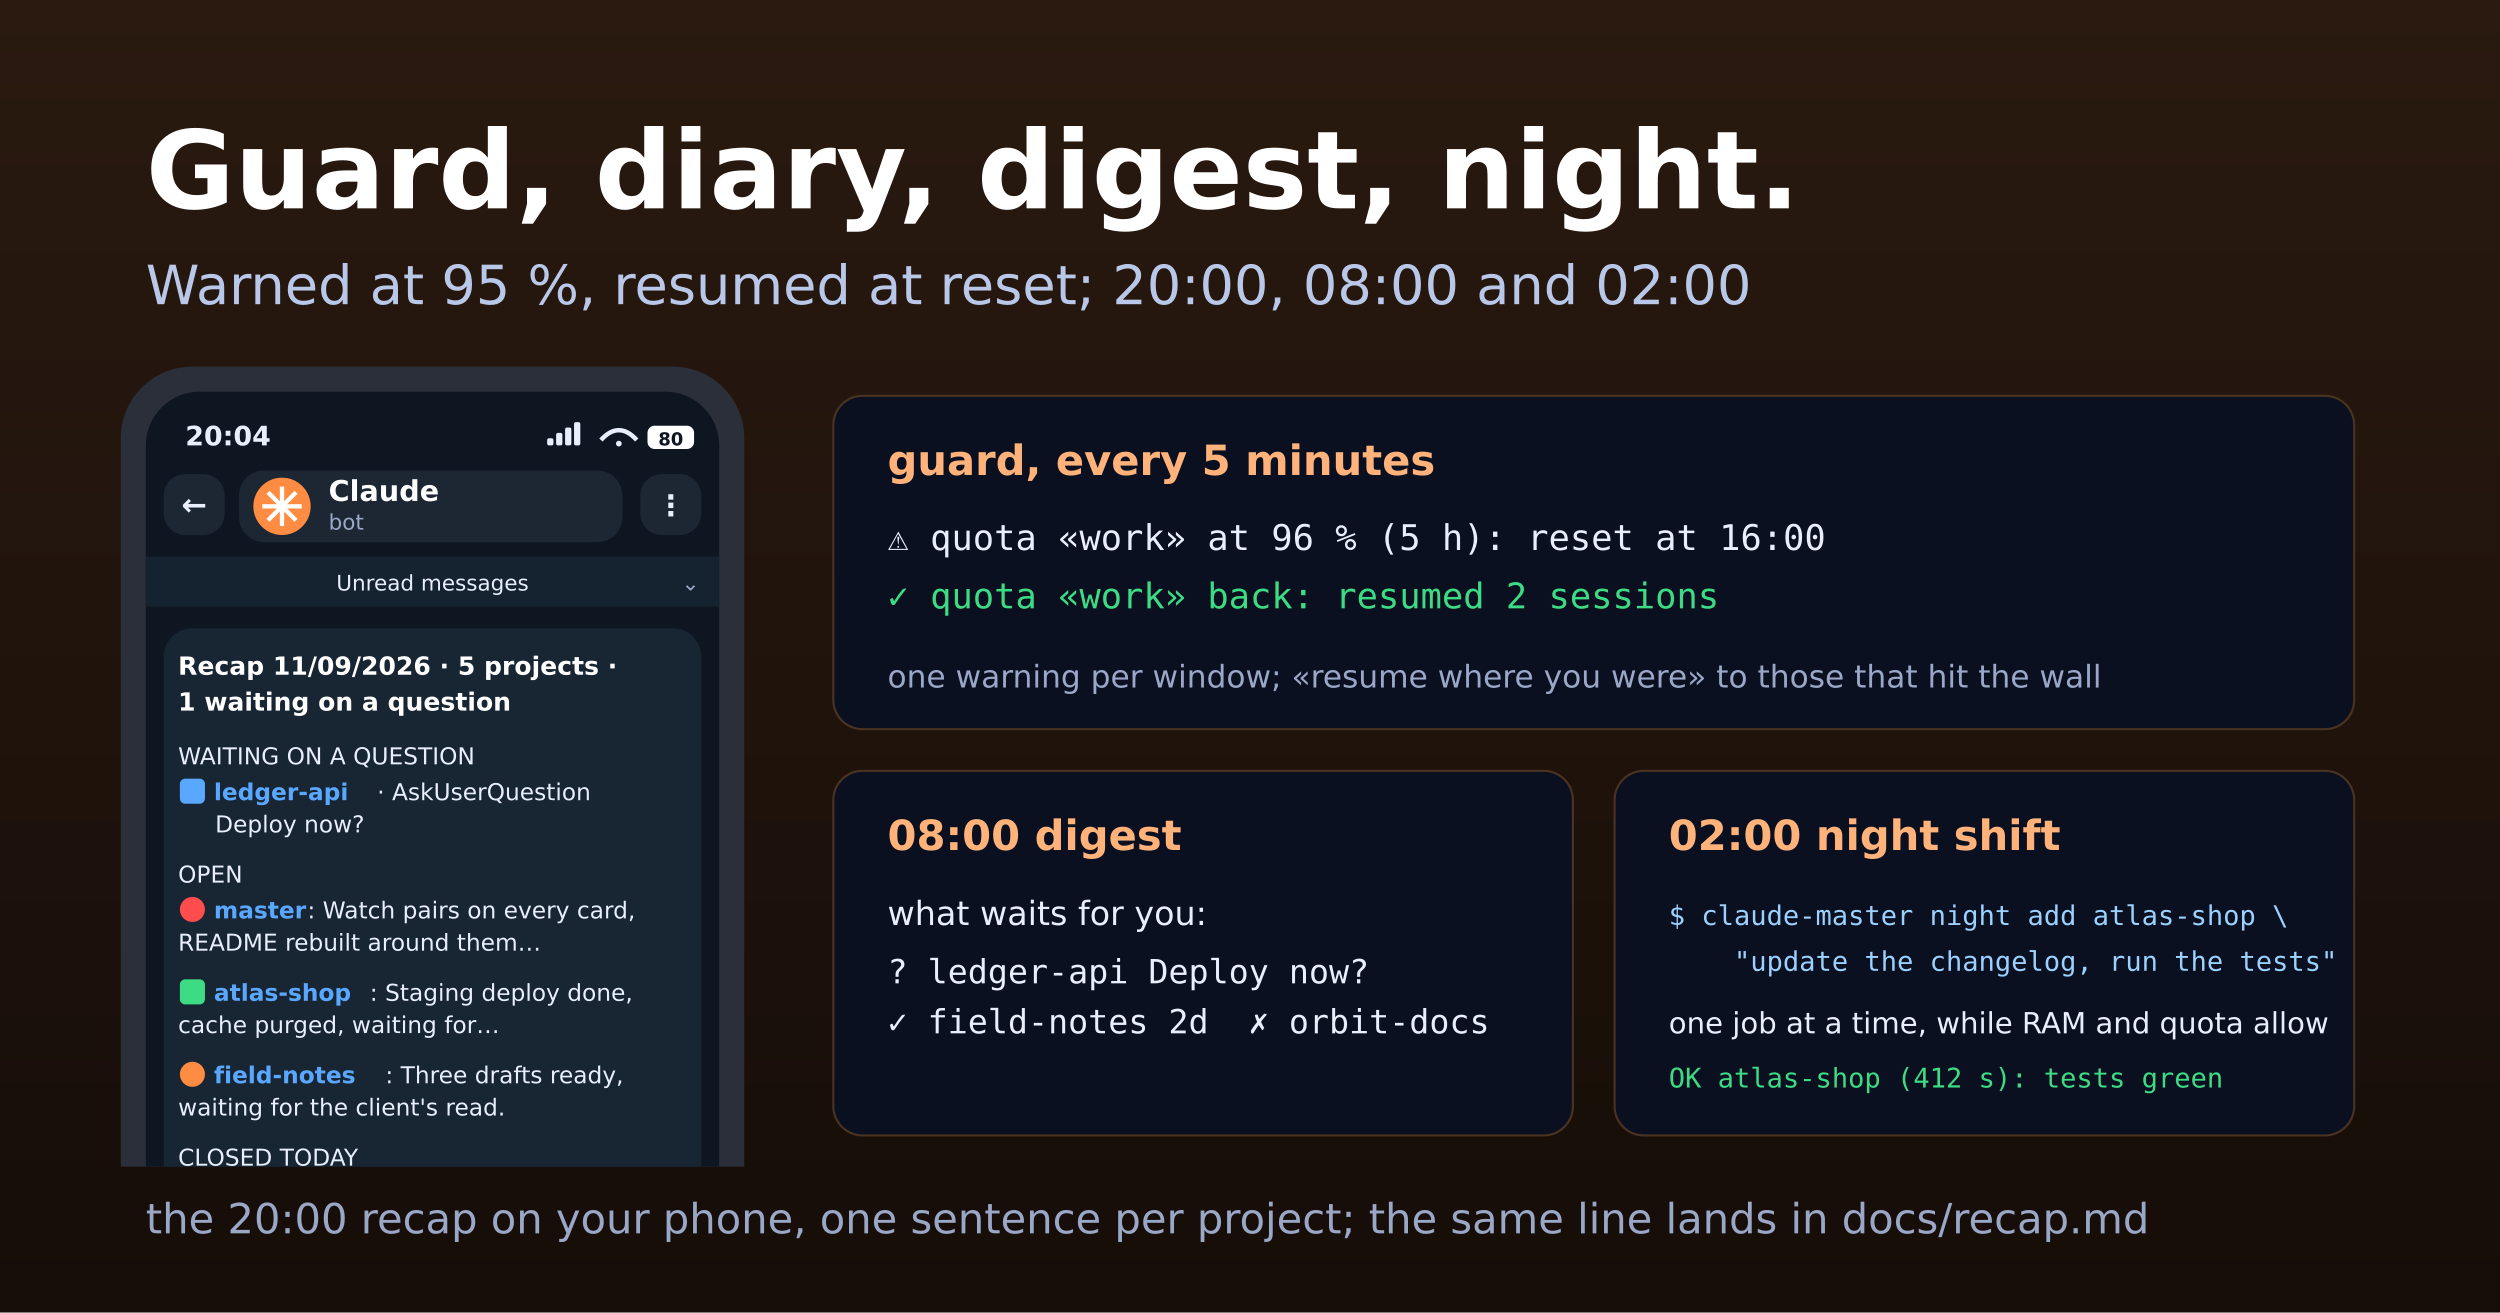
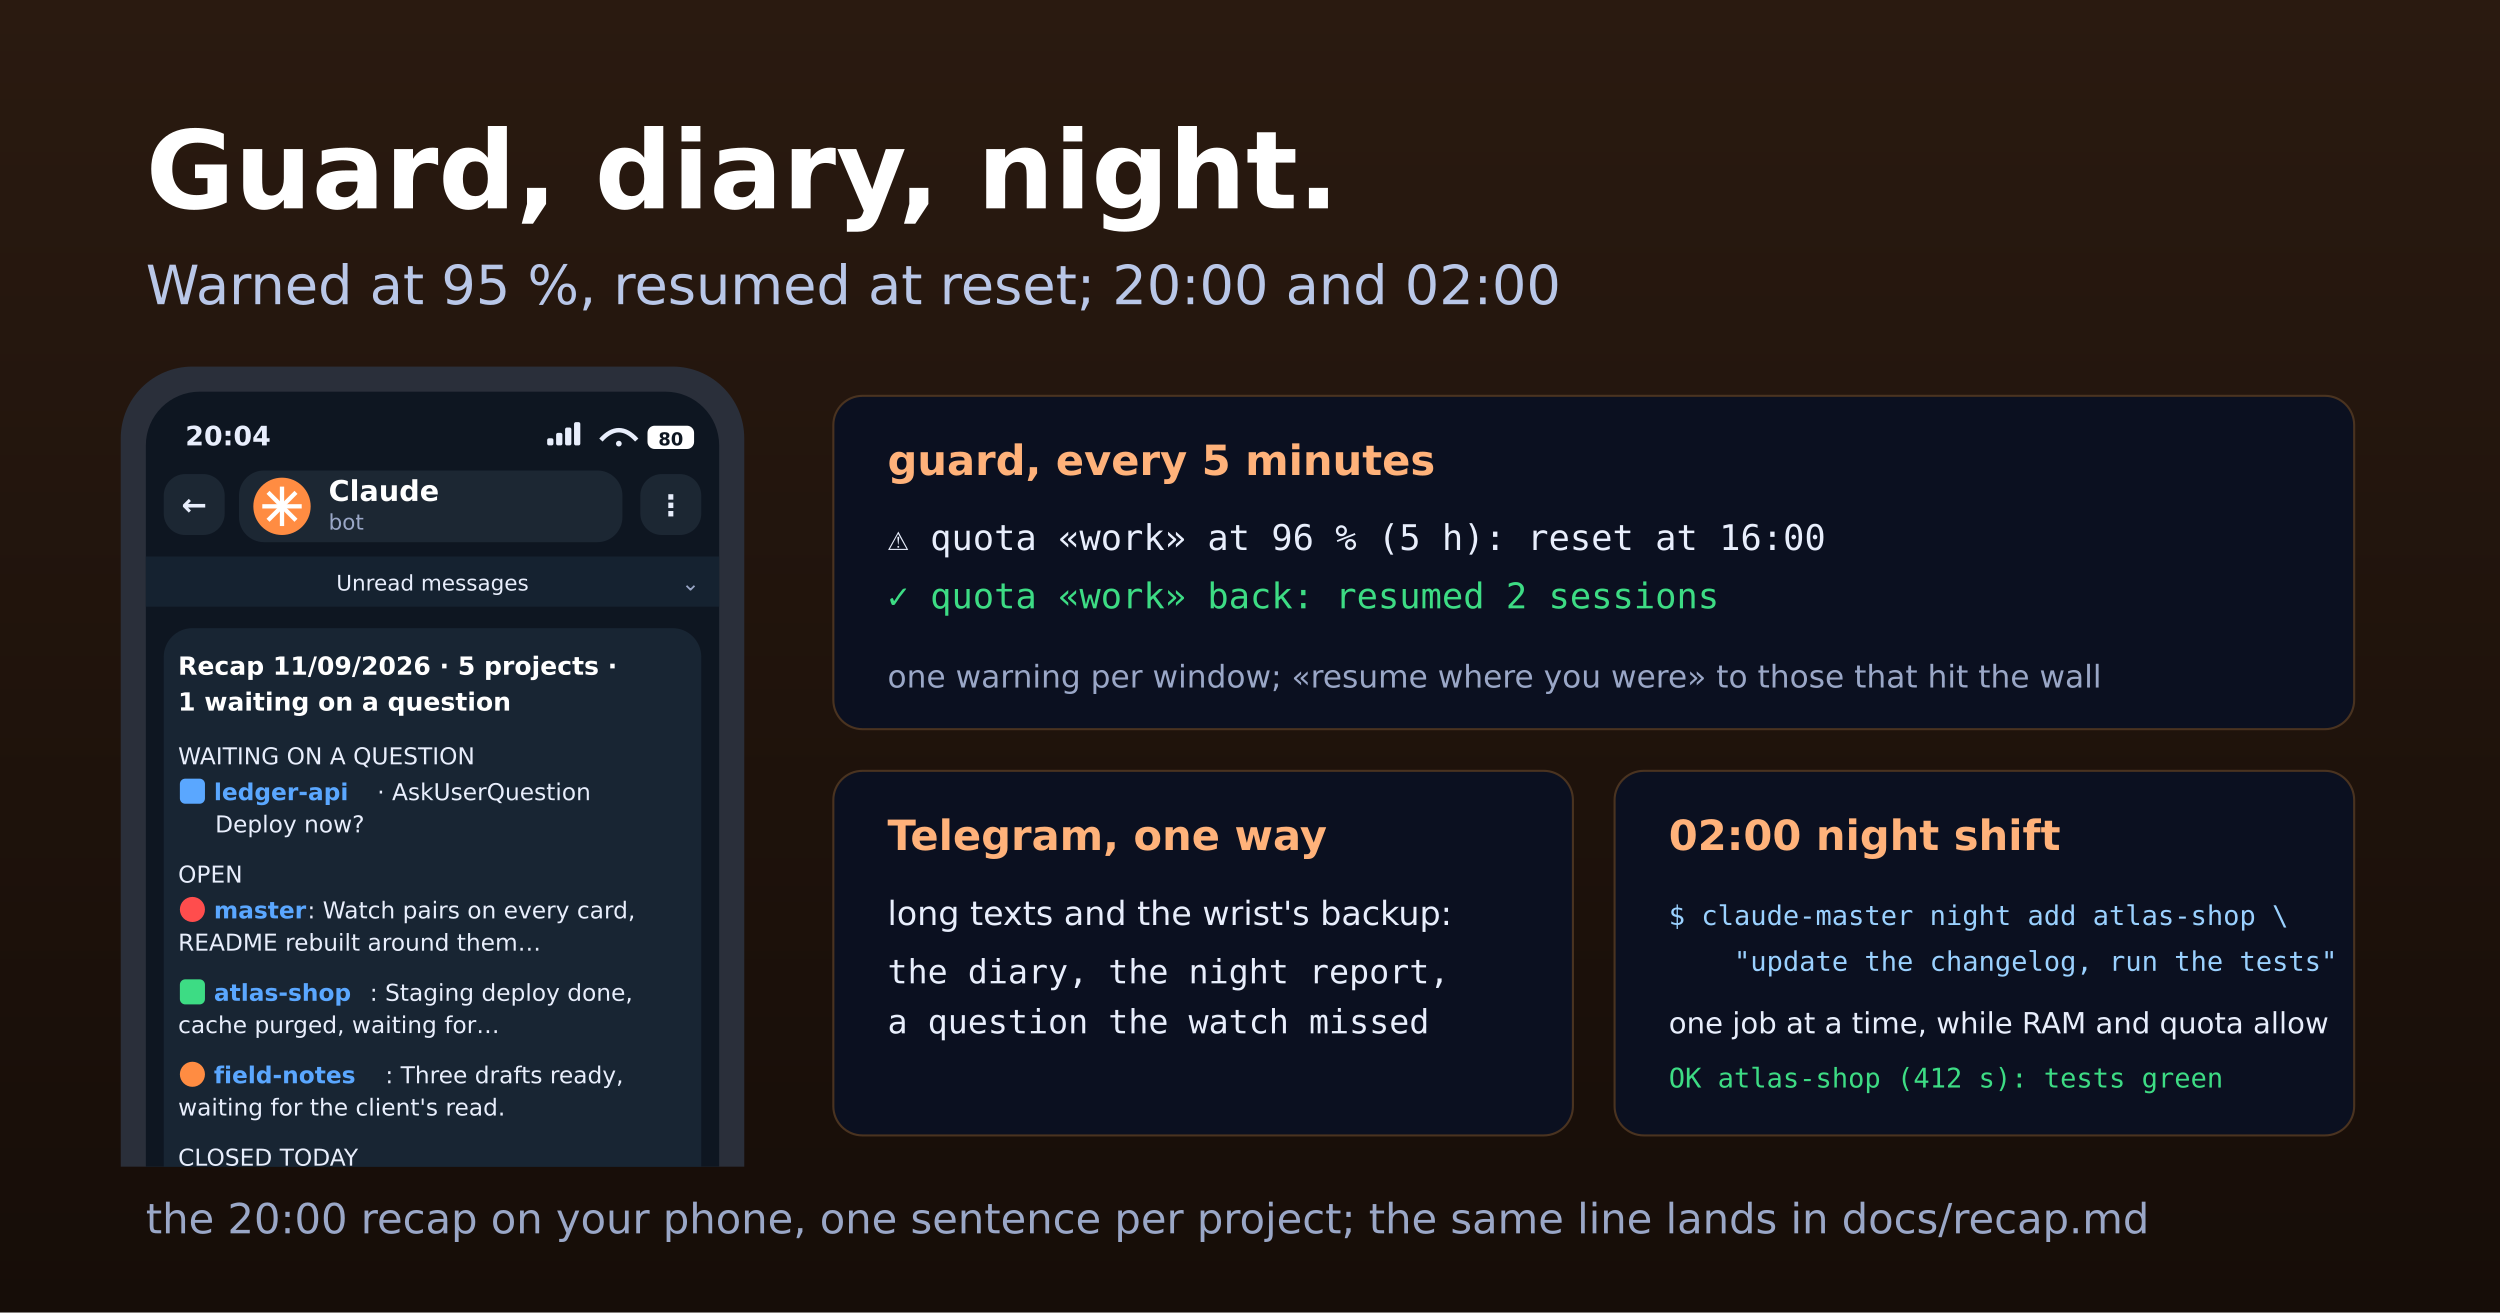
<svg xmlns="http://www.w3.org/2000/svg" width="1200" height="630" viewBox="0 0 1200 630" font-family="'DejaVu Sans',Helvetica,Arial,sans-serif" xml:space="preserve">
  <defs>
    <linearGradient id="bg" x1="0" y1="0" x2="0" y2="1">
      <stop offset="0" stop-color="#2a1a10" />
      <stop offset="1" stop-color="#160d08" />
    </linearGradient>
    <marker id="m" markerWidth="7" markerHeight="7" refX="5" refY="3.5" orient="auto" markerUnits="strokeWidth">
      <path d="M0,0 L7,3.5 L0,7 z" fill="#3ddc84" />
    </marker>
    <clipPath id="round">
      <circle cx="0" cy="0" r="132" />
    </clipPath>
  </defs>
  <rect width="1200" height="630" fill="url(#bg)" />
-   <text x="70" y="100" fill="#ffffff" font-size="52" font-weight="800" text-anchor="start">Guard, diary, digest, night.</text>
-   <text x="70" y="146" fill="#b9c7e8" font-size="26" font-weight="500" text-anchor="start">Warned at 95 %, resumed at reset; 20:00, 08:00 and 02:00</text>
+   <text x="70" y="100" fill="#ffffff" font-size="52" font-weight="800" text-anchor="start">Guard, diary, night.</text>
+   <text x="70" y="146" fill="#b9c7e8" font-size="26" font-weight="500" text-anchor="start">Warned at 95 %, resumed at reset; 20:00 and 02:00</text>
  <clipPath id="ph70188">
    <rect x="56" y="174" width="303.2" height="386" />
  </clipPath>
  <g clip-path="url(#ph70188)">
    <g transform="translate(70,188) scale(0.86)">
      <rect x="-14" y="-14" width="348" height="788" rx="40" fill="#2a2f3a" />
      <rect x="0" y="0" width="320" height="760" rx="30" fill="#0e1621" />
      <text x="22" y="30" fill="#e8eefc" font-size="15" font-weight="700" text-anchor="start">20:04</text>
      <rect x="224" y="26" width="3.5" height="4" rx="1" fill="#e8eefc" />
      <rect x="229" y="23" width="3.5" height="7" rx="1" fill="#e8eefc" />
      <rect x="234" y="20" width="3.5" height="10" rx="1" fill="#e8eefc" />
      <rect x="239" y="17" width="3.5" height="13" rx="1" fill="#e8eefc" />
      <path d="M254,27 q10,-11 20,0" stroke="#e8eefc" stroke-width="2.5" fill="none" />
      <circle cx="264" cy="29" r="1.6" fill="#e8eefc" />
      <rect x="280" y="19" width="26" height="13" rx="4" fill="#ffffff" />
      <text x="293" y="30" fill="#0e1621" font-size="10" font-weight="800" text-anchor="middle">80</text>
      <rect x="10" y="46" width="34" height="34" rx="12" fill="#1c2733" />
      <text x="27" y="69" fill="#e8eefc" font-size="17" font-weight="700" text-anchor="middle">←</text>
      <rect x="52" y="44" width="214" height="40" rx="14" fill="#1c2733" />
      <circle cx="76" cy="64" r="16" fill="#ff8c42" />
      <line x1="76" y1="64" x2="87.0" y2="64.0" stroke="#ffffff" stroke-width="2.4" />
      <line x1="76" y1="64" x2="83.8" y2="71.8" stroke="#ffffff" stroke-width="2.4" />
      <line x1="76" y1="64" x2="76.0" y2="75.0" stroke="#ffffff" stroke-width="2.4" />
      <line x1="76" y1="64" x2="68.2" y2="71.8" stroke="#ffffff" stroke-width="2.4" />
      <line x1="76" y1="64" x2="65.0" y2="64.0" stroke="#ffffff" stroke-width="2.4" />
      <line x1="76" y1="64" x2="68.2" y2="56.2" stroke="#ffffff" stroke-width="2.4" />
      <line x1="76" y1="64" x2="76.0" y2="53.0" stroke="#ffffff" stroke-width="2.4" />
      <line x1="76" y1="64" x2="83.8" y2="56.2" stroke="#ffffff" stroke-width="2.4" />
      <text x="102" y="61" fill="#ffffff" font-size="16" font-weight="700" text-anchor="start">Claude</text>
      <text x="102" y="77" fill="#9aa7c7" font-size="12" font-weight="500" text-anchor="start">bot</text>
      <rect x="276" y="46" width="34" height="34" rx="12" fill="#1c2733" />
      <text x="293" y="69" fill="#e8eefc" font-size="16" font-weight="700" text-anchor="middle">⋮</text>
      <rect x="0" y="92" width="320" height="28" fill="#152230" />
      <text x="160.0" y="111" fill="#e8eefc" font-size="12" font-weight="500" text-anchor="middle">Unread messages</text>
      <text x="304" y="111" fill="#9aa7c7" font-size="12" font-weight="500" text-anchor="middle">⌄</text>
      <rect x="10" y="132" width="300" height="362" rx="16" fill="#182533" />
      <text x="18" y="158" fill="#ffffff" font-size="14" font-weight="700" text-anchor="start">Recap 11/09/2026 · 5 projects ·</text>
      <text x="18" y="178" fill="#ffffff" font-size="14" font-weight="700" text-anchor="start">1 waiting on a question</text>
      <text x="18" y="208" fill="#e8eefc" font-size="13" font-weight="500" text-anchor="start">WAITING ON A QUESTION</text>
      <rect x="19" y="216" width="14" height="14" rx="3" fill="#5aa7ff" />
      <text x="38" y="228" fill="#5aa7ff" font-size="13" font-weight="700" text-anchor="start">ledger-api</text>
      <text x="125.0" y="228" fill="#e8eefc" font-size="13" font-weight="500" text-anchor="start"> · AskUserQuestion</text>
      <text x="18" y="246" fill="#e8eefc" font-size="13" font-weight="500" text-anchor="start">     Deploy now?</text>
      <text x="18" y="274" fill="#e8eefc" font-size="13" font-weight="500" text-anchor="start">OPEN</text>
      <circle cx="26" cy="289" r="7" fill="#ff4d4d" />
      <text x="38" y="294" fill="#5aa7ff" font-size="13" font-weight="700" text-anchor="start">master</text>
      <text x="90.2" y="294" fill="#e8eefc" font-size="13" font-weight="500" text-anchor="start">: Watch pairs on every card,</text>
      <text x="18" y="312" fill="#e8eefc" font-size="13" font-weight="500" text-anchor="start">README rebuilt around them…</text>
      <rect x="19" y="328" width="14" height="14" rx="3" fill="#3ddc84" />
      <text x="38" y="340" fill="#5aa7ff" font-size="13" font-weight="700" text-anchor="start">atlas-shop</text>
      <text x="125.0" y="340" fill="#e8eefc" font-size="13" font-weight="500" text-anchor="start">: Staging deploy done,</text>
      <text x="18" y="358" fill="#e8eefc" font-size="13" font-weight="500" text-anchor="start">cache purged, waiting for…</text>
      <circle cx="26" cy="381" r="7" fill="#ff8c42" />
      <text x="38" y="386" fill="#5aa7ff" font-size="13" font-weight="700" text-anchor="start">field-notes</text>
      <text x="133.7" y="386" fill="#e8eefc" font-size="13" font-weight="500" text-anchor="start">: Three drafts ready,</text>
      <text x="18" y="404" fill="#e8eefc" font-size="13" font-weight="500" text-anchor="start">waiting for the client's read.</text>
      <text x="18" y="432" fill="#e8eefc" font-size="13" font-weight="500" text-anchor="start">CLOSED TODAY</text>
      <text x="18" y="452" fill="#e8eefc" font-size="13" font-weight="500" text-anchor="start">✓ orbit-docs: Changelog rewritten, PDF</text>
      <text x="18" y="470" fill="#e8eefc" font-size="13" font-weight="500" text-anchor="start">regenerated (6 pages), quotes…</text>
      <rect x="10" y="706" width="76" height="36" rx="18" fill="#5aa7ff" />
      <text x="48" y="730" fill="#ffffff" font-size="13" font-weight="700" text-anchor="middle">≡ Menu</text>
      <circle cx="104" cy="724" r="10" fill="none" stroke="#9aa7c7" stroke-width="1.5" />
      <text x="122" y="730" fill="#9aa7c7" font-size="14" font-weight="500" text-anchor="start">Message</text>
      <text x="260" y="731" fill="#9aa7c7" font-size="14" font-weight="500" text-anchor="middle">⊘</text>
      <circle cx="292" cy="724" r="16" fill="#5aa7ff" />
      <text x="292" y="730" fill="#ffffff" font-size="12" font-weight="500" text-anchor="middle">●</text>
    </g>
  </g>
  <rect x="400" y="190" width="730" height="160" rx="14" fill="#0b1020" stroke="#4a3320" />
  <text x="426" y="228" fill="#ffb27a" font-size="20" font-weight="700" text-anchor="start">guard, every 5 minutes</text>
  <text x="426" y="264" fill="#e8eefc" font-size="17" font-weight="500" font-family="'DejaVu Sans Mono',Menlo,monospace" text-anchor="start">⚠ quota «work» at 96 % (5 h): reset at 16:00</text>
  <text x="426" y="292" fill="#3ddc84" font-size="17" font-weight="500" font-family="'DejaVu Sans Mono',Menlo,monospace" text-anchor="start">✓ quota «work» back: resumed 2 sessions</text>
  <text x="426" y="330" fill="#9aa7c7" font-size="15" font-weight="500" text-anchor="start">one warning per window; «resume where you were» to those that hit the wall</text>
  <rect x="400" y="370" width="355" height="175" rx="14" fill="#0b1020" stroke="#4a3320" />
-   <text x="426" y="408" fill="#ffb27a" font-size="20" font-weight="700" text-anchor="start">08:00 digest</text>
-   <text x="426" y="444" fill="#e8eefc" font-size="16" font-weight="500" text-anchor="start">what waits for you:</text>
-   <text x="426" y="472" fill="#e8eefc" font-size="16" font-weight="500" font-family="'DejaVu Sans Mono',Menlo,monospace" text-anchor="start">? ledger-api Deploy now?</text>
-   <text x="426" y="496" fill="#e8eefc" font-size="16" font-weight="500" font-family="'DejaVu Sans Mono',Menlo,monospace" text-anchor="start">✓ field-notes 2d  ✗ orbit-docs</text>
+   <text x="426" y="408" fill="#ffb27a" font-size="20" font-weight="700" text-anchor="start">Telegram, one way</text>
+   <text x="426" y="444" fill="#e8eefc" font-size="16" font-weight="500" text-anchor="start">long texts and the wrist's backup:</text>
+   <text x="426" y="472" fill="#e8eefc" font-size="16" font-weight="500" font-family="'DejaVu Sans Mono',Menlo,monospace" text-anchor="start">the diary, the night report,</text>
+   <text x="426" y="496" fill="#e8eefc" font-size="16" font-weight="500" font-family="'DejaVu Sans Mono',Menlo,monospace" text-anchor="start">a question the watch missed</text>
  <rect x="775" y="370" width="355" height="175" rx="14" fill="#0b1020" stroke="#4a3320" />
  <text x="801" y="408" fill="#ffb27a" font-size="20" font-weight="700" text-anchor="start">02:00 night shift</text>
  <text x="801" y="444" fill="#9ad1ff" font-size="13" font-weight="500" font-family="'DejaVu Sans Mono',Menlo,monospace" text-anchor="start">$ claude-master night add atlas-shop \</text>
  <text x="801" y="466" fill="#9ad1ff" font-size="13" font-weight="500" font-family="'DejaVu Sans Mono',Menlo,monospace" text-anchor="start">    "update the changelog, run the tests"</text>
  <text x="801" y="496" fill="#e8eefc" font-size="14" font-weight="500" text-anchor="start">one job at a time, while RAM and quota allow</text>
  <text x="801" y="522" fill="#3ddc84" font-size="13" font-weight="500" font-family="'DejaVu Sans Mono',Menlo,monospace" text-anchor="start">OK atlas-shop (412 s): tests green</text>
  <text x="70" y="592" fill="#9aa7c7" font-size="20" font-weight="500" text-anchor="start">the 20:00 recap on your phone, one sentence per project; the same line lands in docs/recap.md</text>
</svg>
